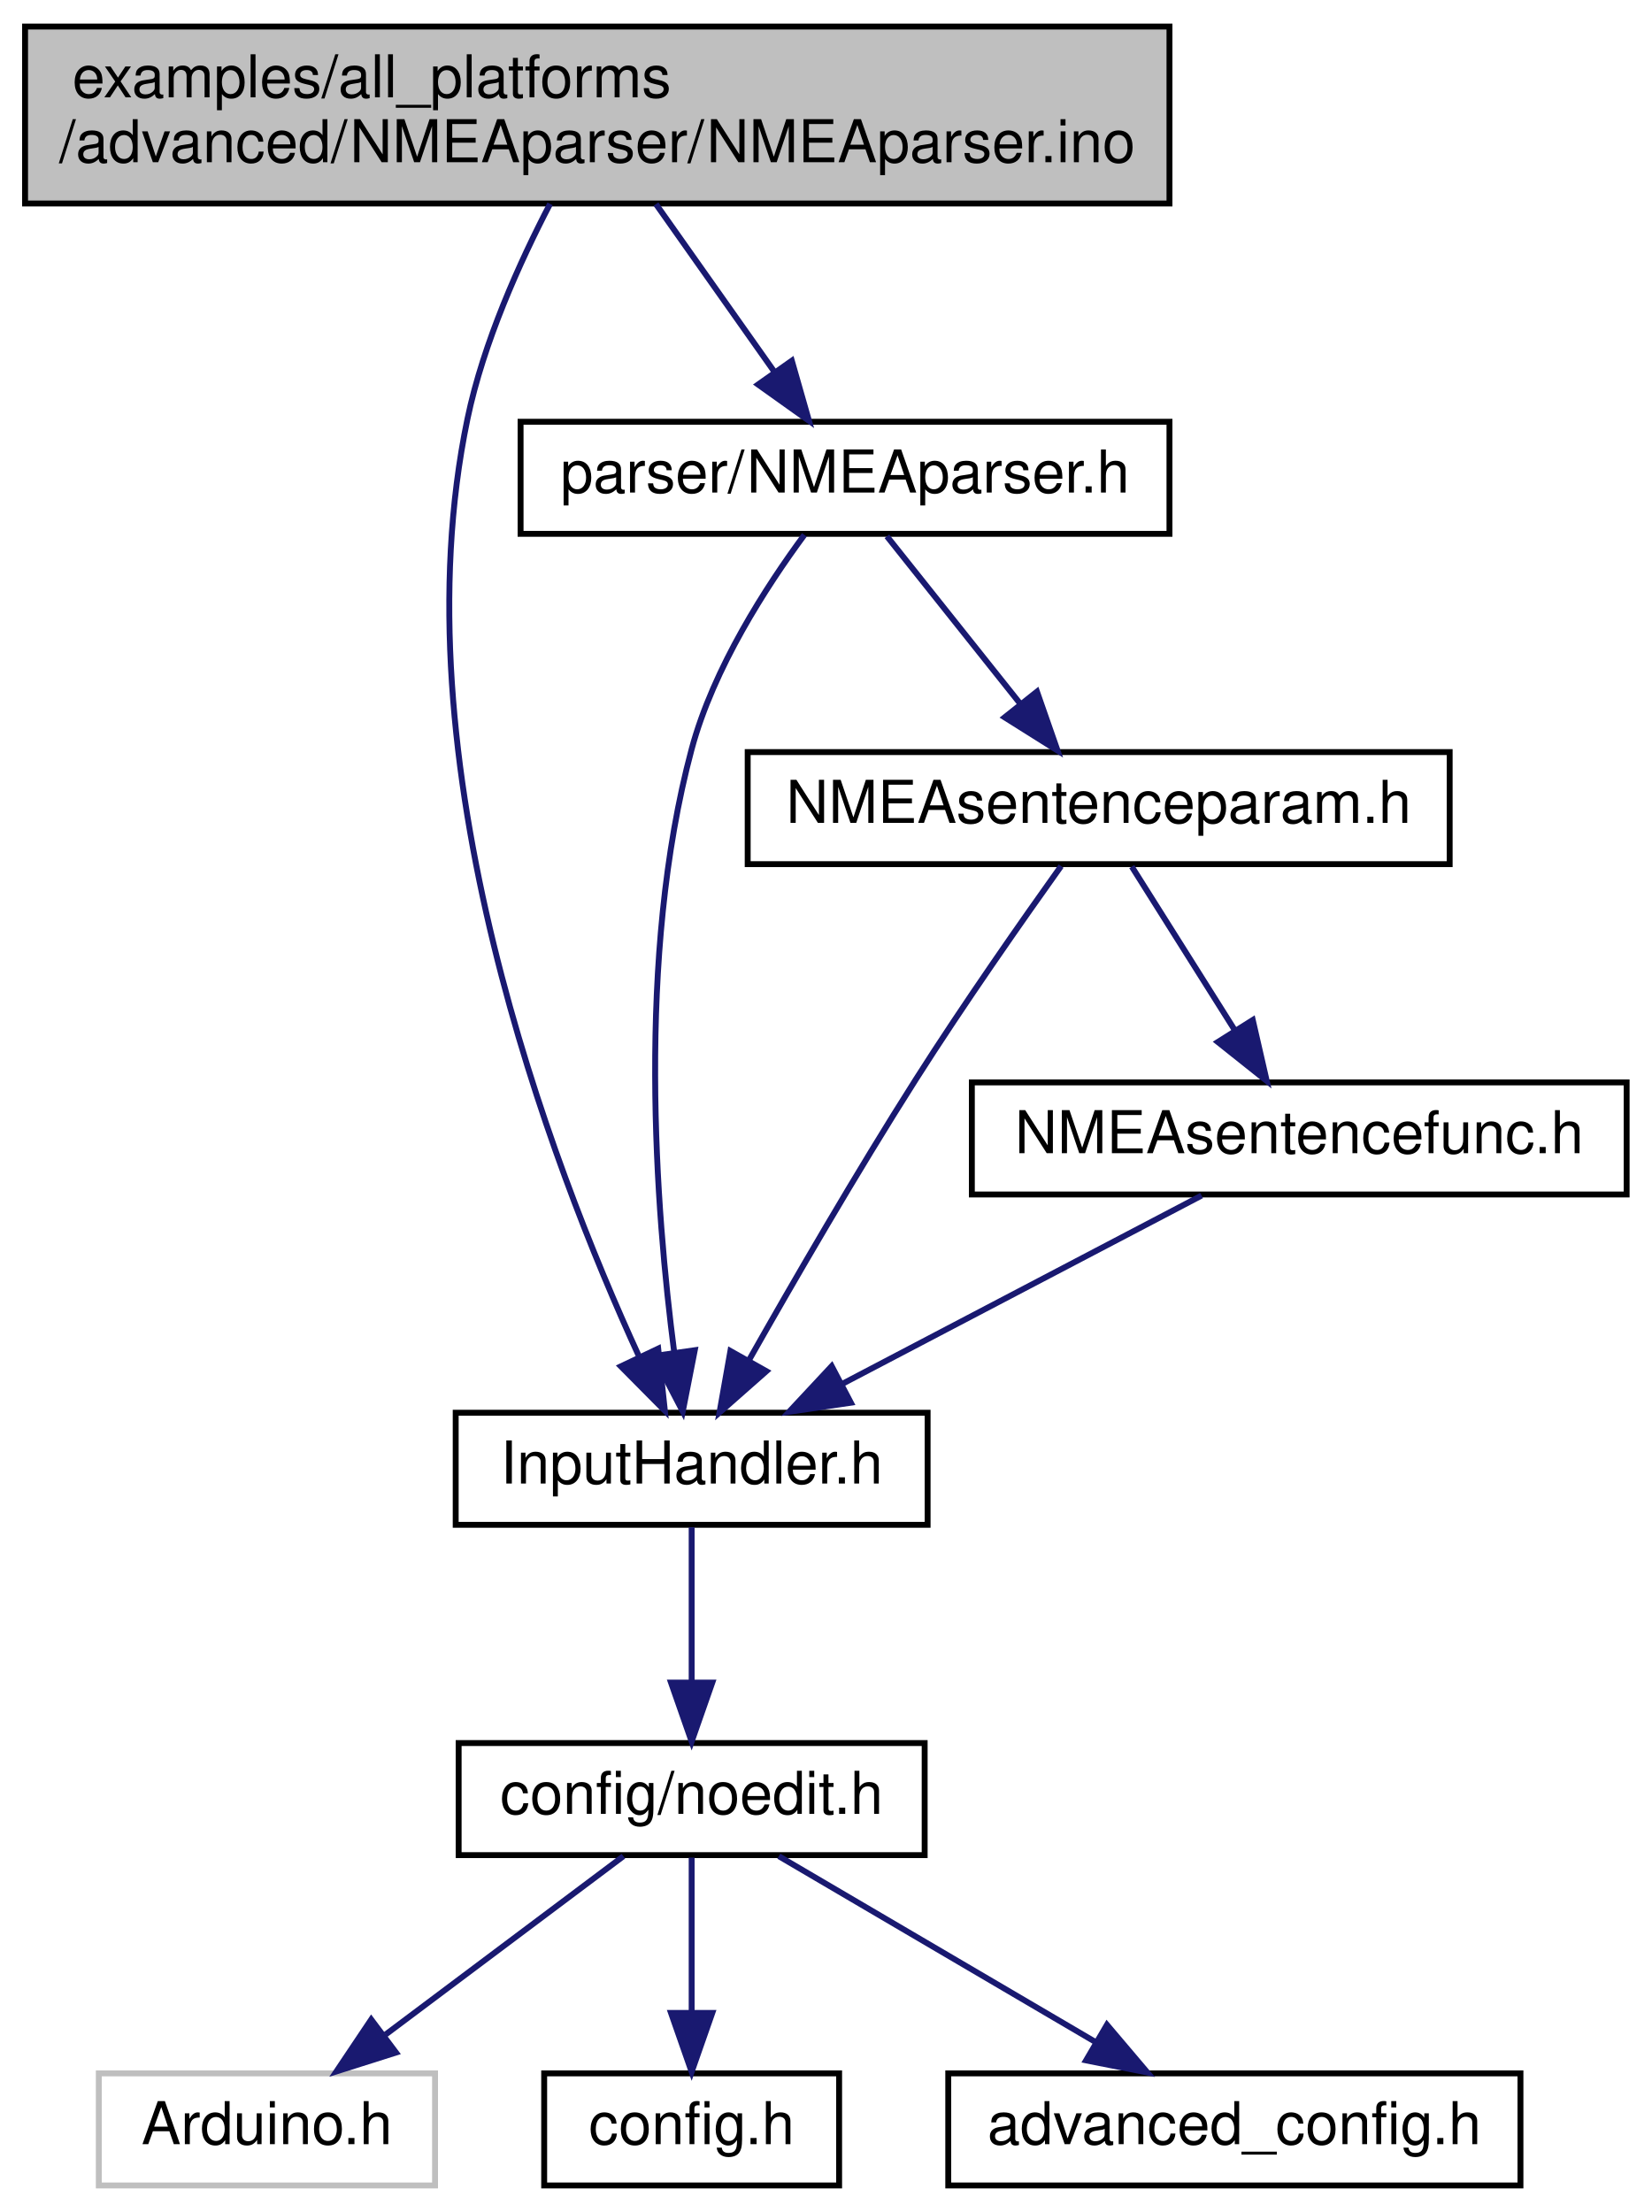
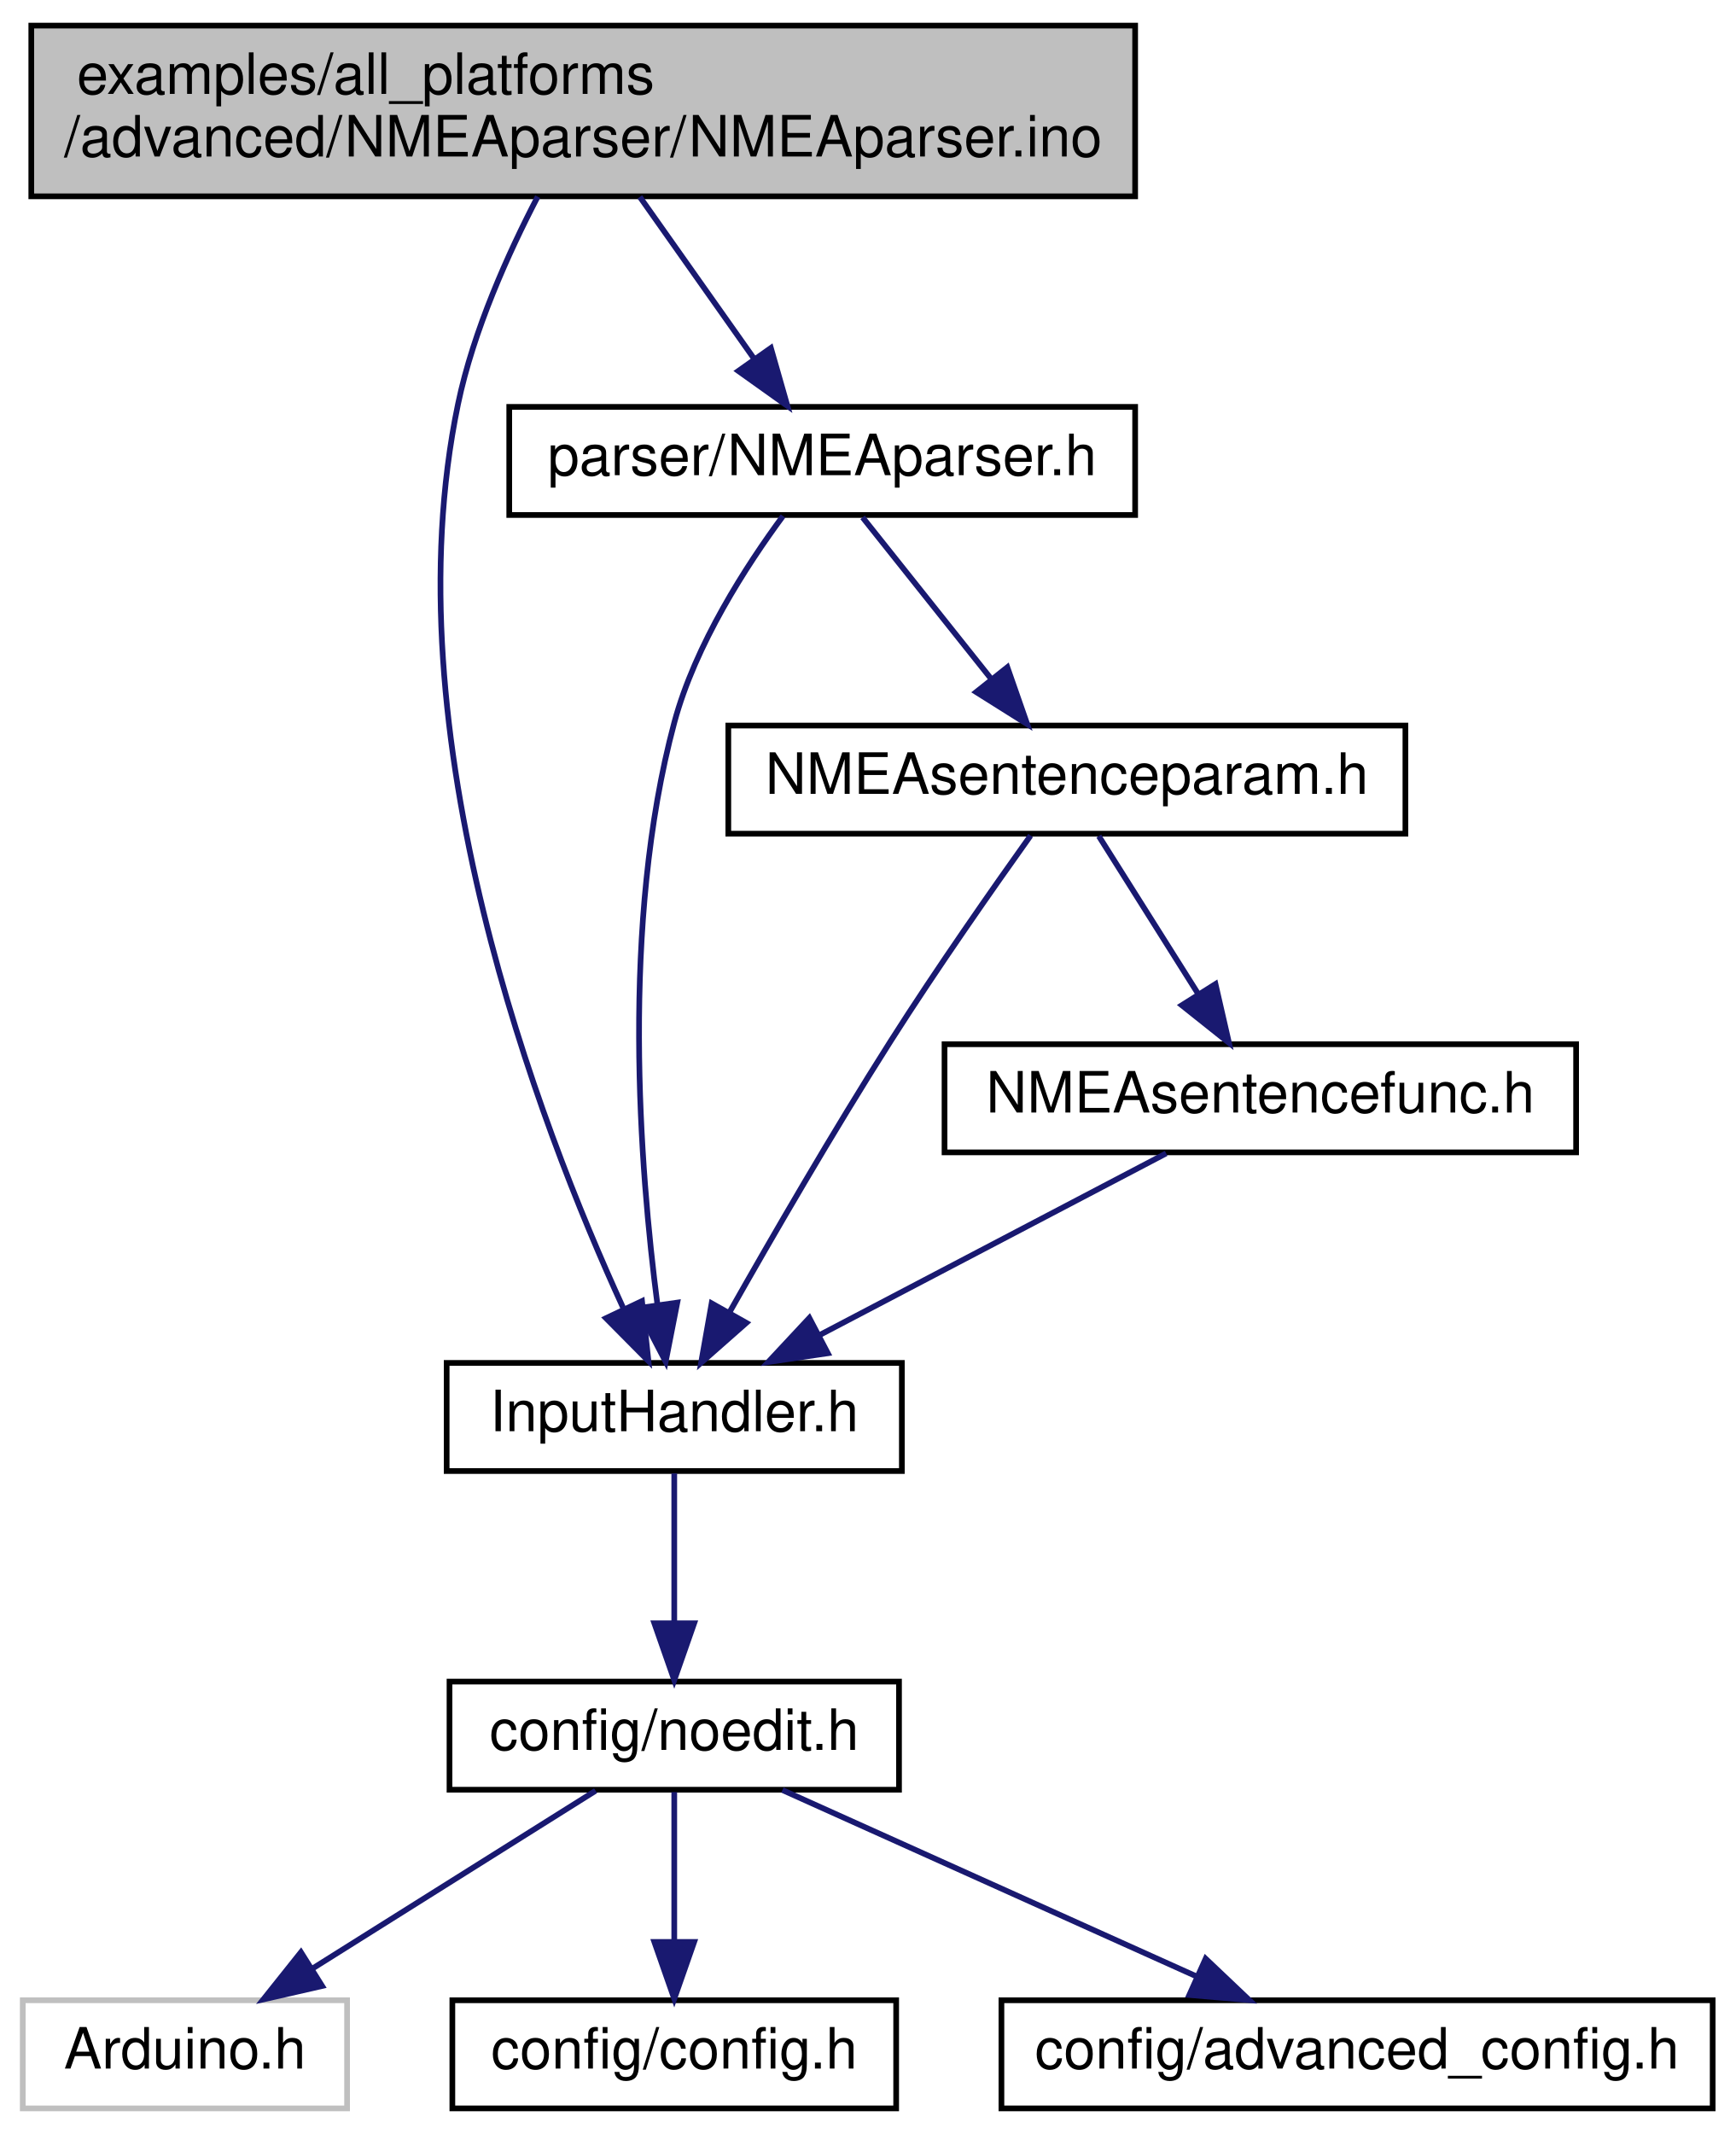
- <svg xmlns="http://www.w3.org/2000/svg" xmlns:xlink="http://www.w3.org/1999/xlink" width="280pt" height="375pt" viewBox="0.00 0.00 279.50 375.00">
+ <svg xmlns="http://www.w3.org/2000/svg" xmlns:xlink="http://www.w3.org/1999/xlink" width="305pt" height="375pt" viewBox="0.00 0.00 305.00 375.00">
  <g id="graph0" class="graph" transform="scale(1 1) rotate(0) translate(4 371)">
    <g id="node1" class="node">
      <g id="a_node1">
        <a xlink:title="An example that demonstrates how to use InputHandler's public methods to parse NMEA 0183 sentences.">
-           <polygon fill="#bfbfbf" stroke="black" points="0,-336.5 0,-366.5 194,-366.5 194,-336.5 0,-336.5" />
-           <text text-anchor="start" x="8" y="-354.5" font-family="Helvetica,sans-Serif" font-size="10.00">examples/all_platforms</text>
-           <text text-anchor="middle" x="97" y="-343.5" font-family="Helvetica,sans-Serif" font-size="10.00">/advanced/NMEAparser/NMEAparser.ino</text>
+           <polygon fill="#bfbfbf" stroke="black" points="1.5,-336.5 1.5,-366.5 195.5,-366.5 195.5,-336.5 1.5,-336.5" />
+           <text text-anchor="start" x="9.5" y="-354.5" font-family="Helvetica,sans-Serif" font-size="10.00">examples/all_platforms</text>
+           <text text-anchor="middle" x="98.5" y="-343.5" font-family="Helvetica,sans-Serif" font-size="10.00">/advanced/NMEAparser/NMEAparser.ino</text>
        </a>
      </g>
    </g>
    <g id="node2" class="node">
      <g id="a_node2">
        <a xlink:href="../../df/dec/_input_handler_8h.html" target="_top" xlink:title="InputHandler library header file.">
-           <polygon fill="none" stroke="black" points="73,-112.5 73,-131.5 153,-131.5 153,-112.5 73,-112.5" />
-           <text text-anchor="middle" x="113" y="-119.5" font-family="Helvetica,sans-Serif" font-size="10.00">InputHandler.h</text>
+           <polygon fill="none" stroke="black" points="74.5,-112.5 74.5,-131.5 154.5,-131.5 154.5,-112.5 74.5,-112.5" />
+           <text text-anchor="middle" x="114.5" y="-119.5" font-family="Helvetica,sans-Serif" font-size="10.00">InputHandler.h</text>
        </a>
      </g>
    </g>
    <g id="edge1" class="edge">
-       <path fill="none" stroke="midnightblue" d="M89,-336.44C83.87,-326.59 77.69,-312.92 75,-300 62.9,-241.95 89.28,-173.32 103.99,-141.24" />
-       <polygon fill="midnightblue" stroke="midnightblue" points="107.33,-142.37 108.46,-131.83 101,-139.36 107.33,-142.37" />
+       <path fill="none" stroke="midnightblue" d="M90.5,-336.44C85.37,-326.59 79.19,-312.92 76.5,-300 64.4,-241.95 90.78,-173.32 105.49,-141.24" />
+       <polygon fill="midnightblue" stroke="midnightblue" points="108.83,-142.37 109.96,-131.83 102.5,-139.36 108.83,-142.37" />
    </g>
    <g id="node7" class="node">
      <g id="a_node7">
        <a xlink:href="../../da/d60/_n_m_e_aparser_8h.html" target="_top" xlink:title="a class to assist in parsing NMEA 0183 strings">
-           <polygon fill="none" stroke="black" points="84,-280.5 84,-299.5 194,-299.5 194,-280.5 84,-280.5" />
-           <text text-anchor="middle" x="139" y="-287.5" font-family="Helvetica,sans-Serif" font-size="10.00">parser/NMEAparser.h</text>
+           <polygon fill="none" stroke="black" points="85.5,-280.5 85.5,-299.5 195.5,-299.5 195.5,-280.5 85.5,-280.5" />
+           <text text-anchor="middle" x="140.5" y="-287.5" font-family="Helvetica,sans-Serif" font-size="10.00">parser/NMEAparser.h</text>
        </a>
      </g>
    </g>
    <g id="edge6" class="edge">
-       <path fill="none" stroke="midnightblue" d="M106.95,-336.4C112.99,-327.84 120.74,-316.87 127.1,-307.86" />
-       <polygon fill="midnightblue" stroke="midnightblue" points="129.98,-309.85 132.89,-299.66 124.26,-305.81 129.98,-309.85" />
+       <path fill="none" stroke="midnightblue" d="M108.45,-336.4C114.49,-327.84 122.24,-316.87 128.6,-307.86" />
+       <polygon fill="midnightblue" stroke="midnightblue" points="131.48,-309.85 134.39,-299.66 125.76,-305.81 131.48,-309.85" />
    </g>
    <g id="node3" class="node">
      <g id="a_node3">
        <a xlink:href="../../da/dc7/noedit_8h.html" target="_top" xlink:title="InputHandler library C includes.">
-           <polygon fill="none" stroke="black" points="73.5,-56.5 73.5,-75.5 152.5,-75.5 152.5,-56.5 73.5,-56.5" />
-           <text text-anchor="middle" x="113" y="-63.5" font-family="Helvetica,sans-Serif" font-size="10.00">config/noedit.h</text>
+           <polygon fill="none" stroke="black" points="75,-56.5 75,-75.5 154,-75.5 154,-56.5 75,-56.5" />
+           <text text-anchor="middle" x="114.5" y="-63.5" font-family="Helvetica,sans-Serif" font-size="10.00">config/noedit.h</text>
        </a>
      </g>
    </g>
    <g id="edge2" class="edge">
-       <path fill="none" stroke="midnightblue" d="M113,-112.08C113,-105.01 113,-94.86 113,-85.99" />
-       <polygon fill="midnightblue" stroke="midnightblue" points="116.5,-85.75 113,-75.75 109.5,-85.75 116.5,-85.75" />
+       <path fill="none" stroke="midnightblue" d="M114.5,-112.08C114.5,-105.01 114.5,-94.86 114.5,-85.99" />
+       <polygon fill="midnightblue" stroke="midnightblue" points="118,-85.75 114.5,-75.75 111,-85.75 118,-85.75" />
    </g>
    <g id="node4" class="node">
      <g id="a_node4">
        <a xlink:title=" ">
-           <polygon fill="none" stroke="#bfbfbf" points="12.5,-0.5 12.5,-19.5 69.5,-19.5 69.5,-0.5 12.5,-0.5" />
-           <text text-anchor="middle" x="41" y="-7.5" font-family="Helvetica,sans-Serif" font-size="10.00">Arduino.h</text>
+           <polygon fill="none" stroke="#bfbfbf" points="0,-0.5 0,-19.5 57,-19.5 57,-0.5 0,-0.5" />
+           <text text-anchor="middle" x="28.5" y="-7.5" font-family="Helvetica,sans-Serif" font-size="10.00">Arduino.h</text>
        </a>
      </g>
    </g>
    <g id="edge3" class="edge">
-       <path fill="none" stroke="midnightblue" d="M101.43,-56.32C90.58,-48.18 74.12,-35.84 61.12,-26.09" />
-       <polygon fill="midnightblue" stroke="midnightblue" points="62.88,-23.03 52.78,-19.83 58.68,-28.63 62.88,-23.03" />
+       <path fill="none" stroke="midnightblue" d="M100.68,-56.32C87.27,-47.9 66.68,-34.97 50.91,-25.07" />
+       <polygon fill="midnightblue" stroke="midnightblue" points="52.61,-22.01 42.28,-19.65 48.89,-27.94 52.61,-22.01" />
    </g>
    <g id="node5" class="node">
      <g id="a_node5">
        <a xlink:href="../../db/d16/config_8h.html" target="_top" xlink:title="InputHandler library user configurable items.">
-           <polygon fill="none" stroke="black" points="88,-0.5 88,-19.5 138,-19.5 138,-0.5 88,-0.5" />
-           <text text-anchor="middle" x="113" y="-7.5" font-family="Helvetica,sans-Serif" font-size="10.00">config.h</text>
+           <polygon fill="none" stroke="black" points="75.5,-0.5 75.5,-19.5 153.5,-19.5 153.5,-0.5 75.5,-0.5" />
+           <text text-anchor="middle" x="114.5" y="-7.5" font-family="Helvetica,sans-Serif" font-size="10.00">config/config.h</text>
        </a>
      </g>
    </g>
    <g id="edge4" class="edge">
-       <path fill="none" stroke="midnightblue" d="M113,-56.08C113,-49.01 113,-38.86 113,-29.99" />
-       <polygon fill="midnightblue" stroke="midnightblue" points="116.5,-29.75 113,-19.75 109.5,-29.75 116.5,-29.75" />
+       <path fill="none" stroke="midnightblue" d="M114.5,-56.08C114.5,-49.01 114.5,-38.86 114.5,-29.99" />
+       <polygon fill="midnightblue" stroke="midnightblue" points="118,-29.75 114.5,-19.75 111,-29.75 118,-29.75" />
    </g>
    <g id="node6" class="node">
      <g id="a_node6">
        <a xlink:href="../../d5/d4a/advanced__config_8h.html" target="_top" xlink:title="InputHandler library advanced user settings.">
-           <polygon fill="none" stroke="black" points="156.5,-0.5 156.5,-19.5 253.5,-19.5 253.5,-0.5 156.5,-0.5" />
-           <text text-anchor="middle" x="205" y="-7.5" font-family="Helvetica,sans-Serif" font-size="10.00">advanced_config.h</text>
+           <polygon fill="none" stroke="black" points="172,-0.5 172,-19.5 297,-19.5 297,-0.5 172,-0.5" />
+           <text text-anchor="middle" x="234.5" y="-7.5" font-family="Helvetica,sans-Serif" font-size="10.00">config/advanced_config.h</text>
        </a>
      </g>
    </g>
    <g id="edge5" class="edge">
-       <path fill="none" stroke="midnightblue" d="M127.78,-56.32C142.27,-47.82 164.57,-34.73 181.49,-24.8" />
-       <polygon fill="midnightblue" stroke="midnightblue" points="183.4,-27.74 190.26,-19.65 179.86,-21.7 183.4,-27.74" />
+       <path fill="none" stroke="midnightblue" d="M133.51,-56.44C153.09,-47.64 183.81,-33.81 206.23,-23.72" />
+       <polygon fill="midnightblue" stroke="midnightblue" points="207.89,-26.81 215.57,-19.52 205.02,-20.43 207.89,-26.81" />
    </g>
    <g id="edge7" class="edge">
-       <path fill="none" stroke="midnightblue" d="M132.11,-280.32C125.73,-271.68 116.69,-257.77 113,-244 103.56,-208.79 106.92,-165.72 110.06,-141.62" />
-       <polygon fill="midnightblue" stroke="midnightblue" points="113.53,-142.1 111.49,-131.71 106.6,-141.11 113.53,-142.1" />
+       <path fill="none" stroke="midnightblue" d="M133.61,-280.32C127.23,-271.68 118.19,-257.77 114.5,-244 105.06,-208.79 108.42,-165.72 111.56,-141.62" />
+       <polygon fill="midnightblue" stroke="midnightblue" points="115.03,-142.1 112.99,-131.71 108.1,-141.11 115.03,-142.1" />
    </g>
    <g id="node8" class="node">
      <g id="a_node8">
        <a xlink:href="../../da/dff/_n_m_e_asentenceparam_8h.html" target="_top" xlink:title="NMEA 0183 sentence CommandParameters structs.">
-           <polygon fill="none" stroke="black" points="122.5,-224.5 122.5,-243.5 241.5,-243.5 241.5,-224.5 122.5,-224.5" />
-           <text text-anchor="middle" x="182" y="-231.5" font-family="Helvetica,sans-Serif" font-size="10.00">NMEAsentenceparam.h</text>
+           <polygon fill="none" stroke="black" points="124,-224.5 124,-243.5 243,-243.5 243,-224.5 124,-224.5" />
+           <text text-anchor="middle" x="183.5" y="-231.5" font-family="Helvetica,sans-Serif" font-size="10.00">NMEAsentenceparam.h</text>
        </a>
      </g>
    </g>
    <g id="edge8" class="edge">
-       <path fill="none" stroke="midnightblue" d="M146.1,-280.08C152.24,-272.38 161.27,-261.03 168.74,-251.65" />
-       <polygon fill="midnightblue" stroke="midnightblue" points="171.54,-253.75 175.03,-243.75 166.06,-249.39 171.54,-253.75" />
+       <path fill="none" stroke="midnightblue" d="M147.6,-280.08C153.74,-272.38 162.77,-261.03 170.24,-251.65" />
+       <polygon fill="midnightblue" stroke="midnightblue" points="173.04,-253.75 176.53,-243.75 167.56,-249.39 173.04,-253.75" />
    </g>
    <g id="edge9" class="edge">
-       <path fill="none" stroke="midnightblue" d="M175.63,-224.17C169.22,-215.19 159.14,-200.81 151,-188 140.94,-172.18 130.23,-153.68 122.75,-140.47" />
-       <polygon fill="midnightblue" stroke="midnightblue" points="125.67,-138.54 117.72,-131.53 119.57,-141.97 125.67,-138.54" />
+       <path fill="none" stroke="midnightblue" d="M177.13,-224.17C170.72,-215.19 160.64,-200.81 152.5,-188 142.44,-172.18 131.73,-153.68 124.25,-140.47" />
+       <polygon fill="midnightblue" stroke="midnightblue" points="127.17,-138.54 119.22,-131.53 121.07,-141.97 127.17,-138.54" />
    </g>
    <g id="node9" class="node">
      <g id="a_node9">
        <a xlink:href="../../d2/d20/_n_m_e_asentencefunc_8h.html" target="_top" xlink:title="NMEA 0183 sentence functions.">
-           <polygon fill="none" stroke="black" points="160.5,-168.5 160.5,-187.5 271.5,-187.5 271.5,-168.5 160.5,-168.5" />
-           <text text-anchor="middle" x="216" y="-175.5" font-family="Helvetica,sans-Serif" font-size="10.00">NMEAsentencefunc.h</text>
+           <polygon fill="none" stroke="black" points="162,-168.5 162,-187.5 273,-187.5 273,-168.5 162,-168.5" />
+           <text text-anchor="middle" x="217.5" y="-175.5" font-family="Helvetica,sans-Serif" font-size="10.00">NMEAsentencefunc.h</text>
        </a>
      </g>
    </g>
    <g id="edge10" class="edge">
-       <path fill="none" stroke="midnightblue" d="M187.61,-224.08C192.37,-216.53 199.32,-205.49 205.15,-196.23" />
-       <polygon fill="midnightblue" stroke="midnightblue" points="208.12,-198.08 210.49,-187.75 202.2,-194.35 208.12,-198.08" />
+       <path fill="none" stroke="midnightblue" d="M189.11,-224.08C193.87,-216.53 200.82,-205.49 206.65,-196.23" />
+       <polygon fill="midnightblue" stroke="midnightblue" points="209.62,-198.08 211.99,-187.75 203.7,-194.35 209.62,-198.08" />
    </g>
    <g id="edge11" class="edge">
-       <path fill="none" stroke="midnightblue" d="M199.45,-168.32C183.01,-159.7 157.57,-146.36 138.53,-136.39" />
-       <polygon fill="midnightblue" stroke="midnightblue" points="139.99,-133.2 129.51,-131.65 136.74,-139.4 139.99,-133.2" />
+       <path fill="none" stroke="midnightblue" d="M200.95,-168.32C184.51,-159.7 159.07,-146.36 140.03,-136.39" />
+       <polygon fill="midnightblue" stroke="midnightblue" points="141.49,-133.2 131.01,-131.65 138.24,-139.4 141.49,-133.2" />
    </g>
  </g>
</svg>
